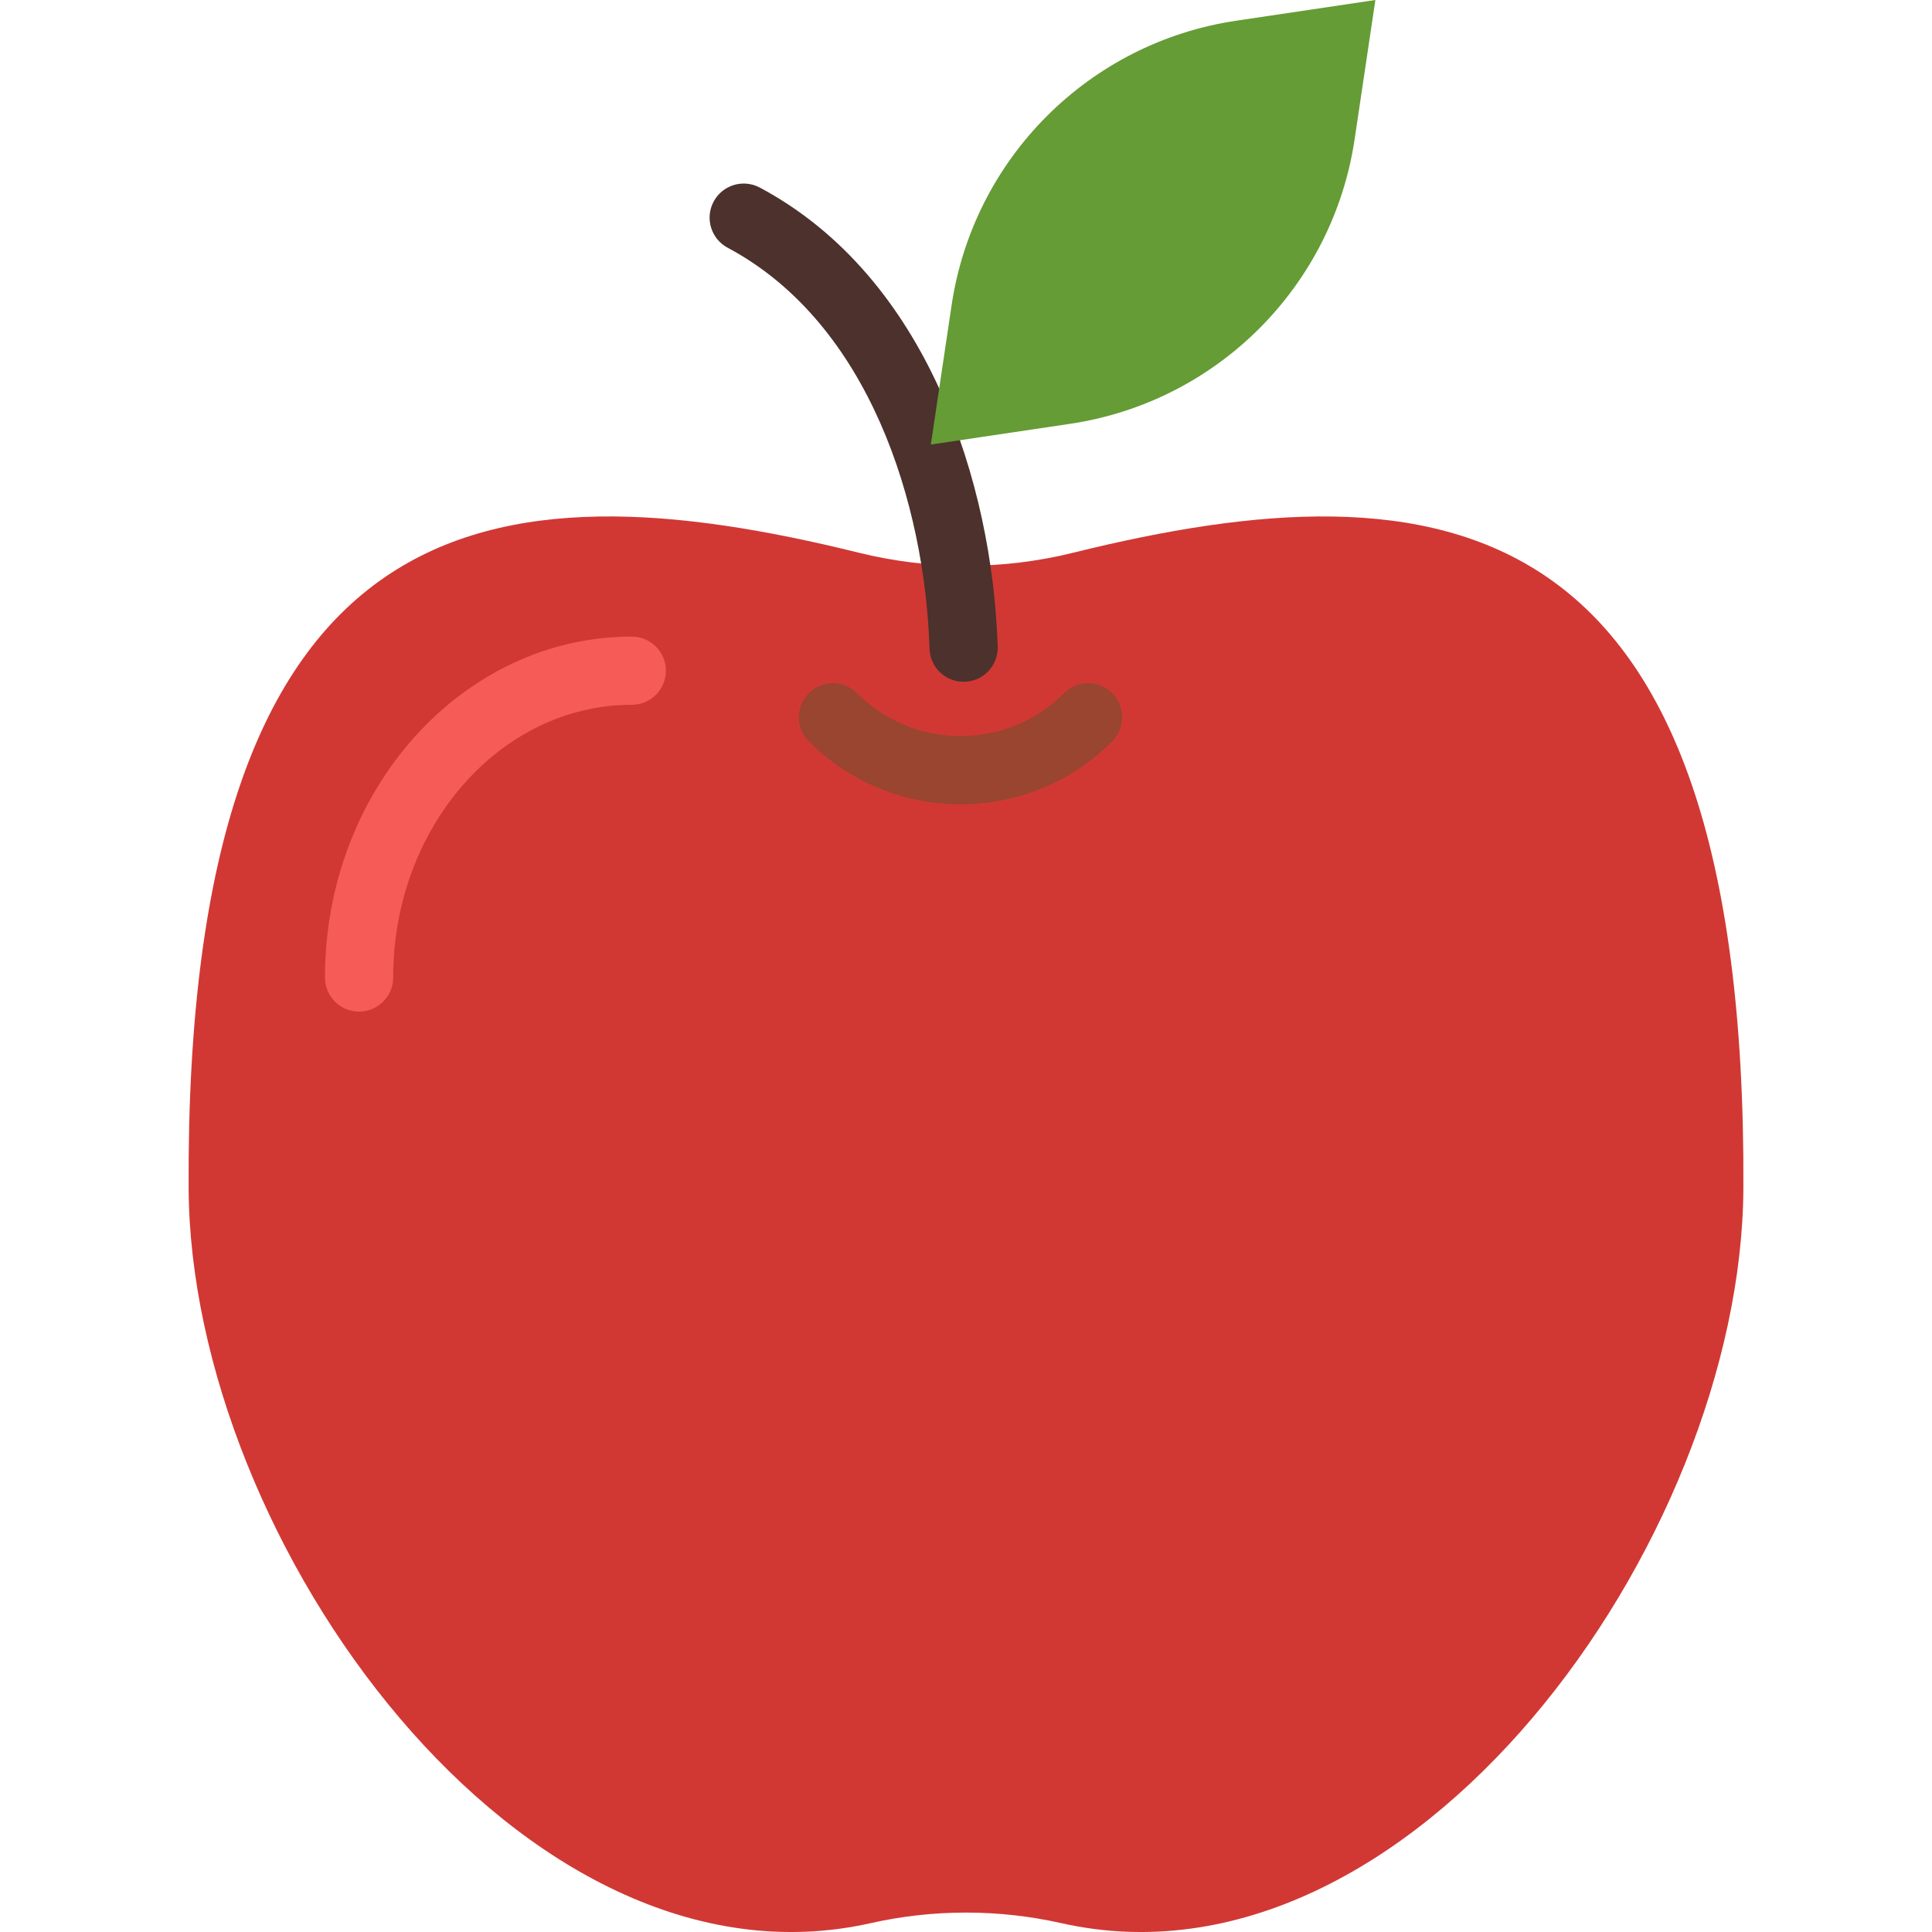
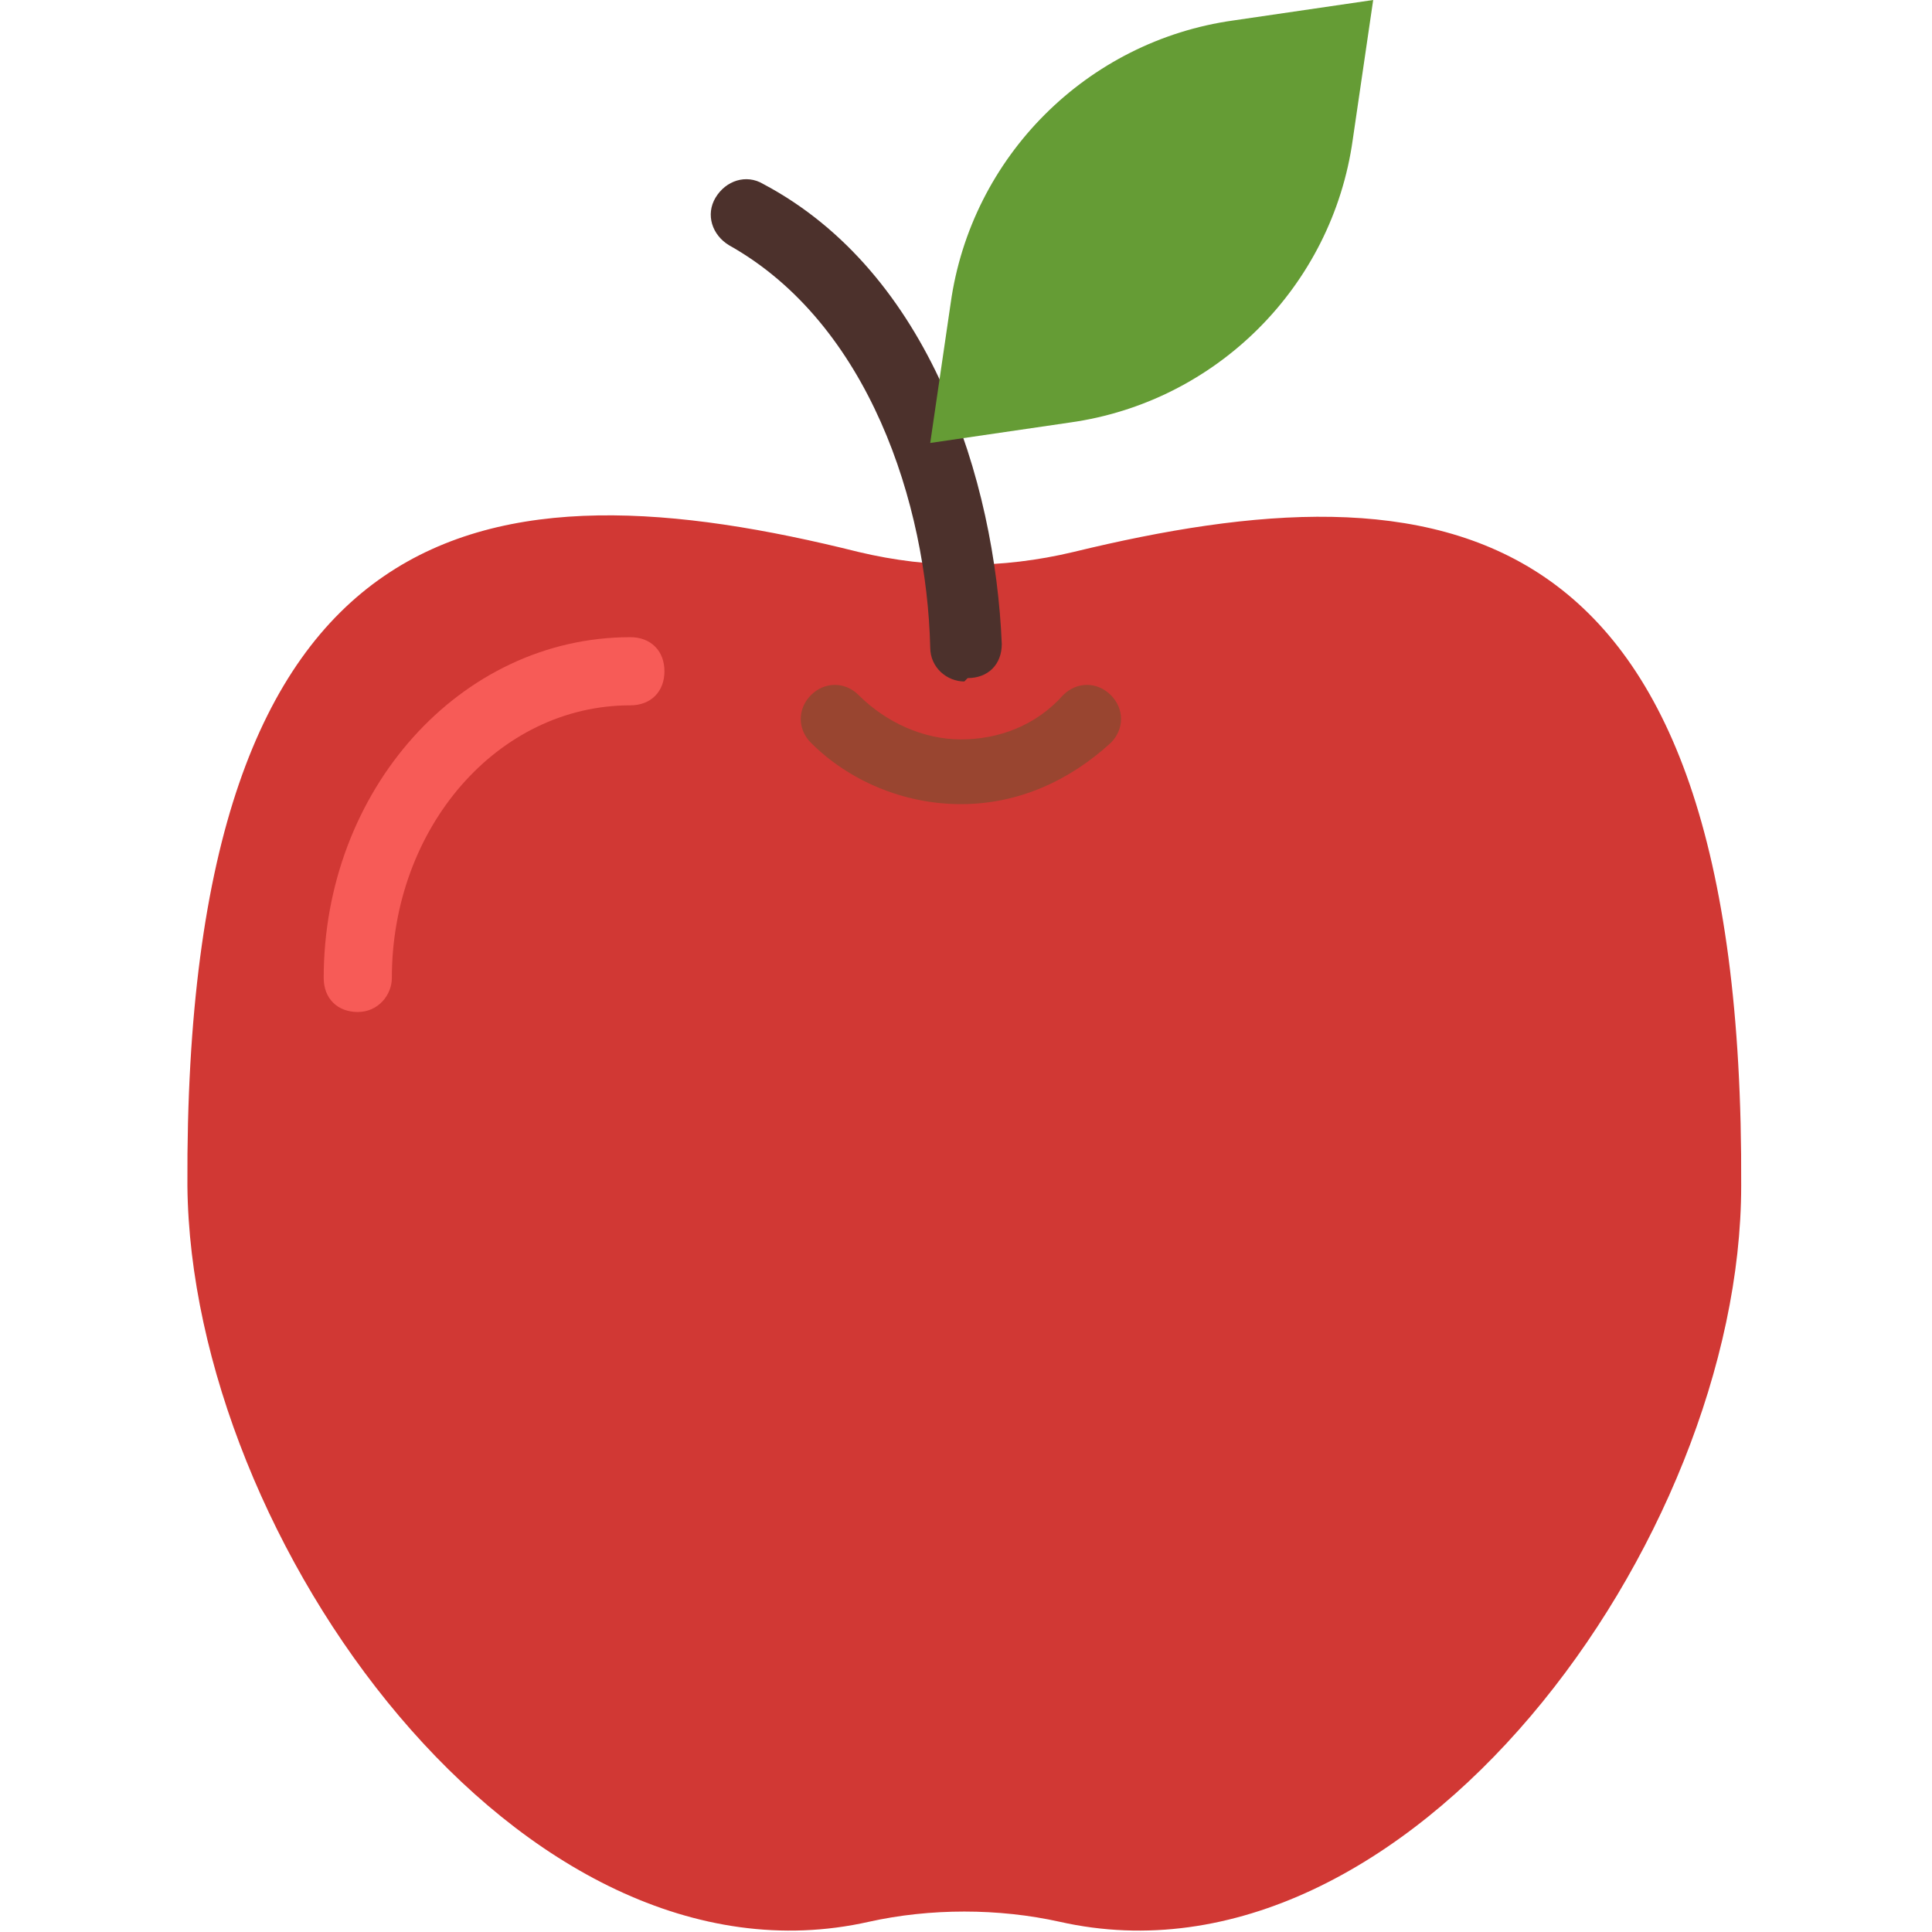
- <svg xmlns="http://www.w3.org/2000/svg" version="1.1" id="Capa_1" x="0px" y="0px" viewBox="0 0 56.673 56.673" style="enable-background:new 0 0 56.673 56.673;" xml:space="preserve">
-   <g>
-     <path style="fill:#D13834;" d="M31.483,16.213c-2.065,0.511-4.227,0.511-6.292,0c-10.756-2.66-19.762-1.64-19.658,18.643   c0.053,10.39,9.783,23.862,20.009,21.557c1.834-0.413,3.755-0.413,5.589,0c10.226,2.305,19.956-11.167,20.009-21.557   C51.244,14.574,42.239,13.553,31.483,16.213z" />
-     <path style="fill:#F75B57;" d="M10.533,29.674c-0.553,0-1-0.448-1-1c0-5.514,4.037-10,9-10c0.553,0,1,0.448,1,1s-0.447,1-1,1   c-3.859,0-7,3.589-7,8C11.533,29.226,11.085,29.674,10.533,29.674z" />
-     <path style="fill:#4C312C;" d="M28.265,19.999c-0.537,0-0.981-0.427-0.998-0.968c-0.135-4.232-1.761-9.545-5.922-11.764   c-0.487-0.26-0.672-0.865-0.412-1.353c0.261-0.487,0.864-0.672,1.354-0.412c4.914,2.62,6.827,8.673,6.979,13.465   c0.018,0.552-0.415,1.014-0.968,1.031C28.286,19.999,28.276,19.999,28.265,19.999z" />
-     <path style="fill:#994530;" d="M28.176,23.592c-1.68,0-3.261-0.655-4.45-1.845c-0.391-0.39-0.391-1.023,0-1.414   s1.023-0.391,1.414,0c0.812,0.812,1.891,1.259,3.036,1.259s2.224-0.447,3.035-1.259c0.391-0.391,1.023-0.391,1.414,0   c0.391,0.39,0.391,1.023,0,1.414C31.436,22.937,29.856,23.592,28.176,23.592z" />
-     <path style="fill:#659C35;" d="M27.305,13.04l0.609-4.086c0.643-4.315,4.031-7.703,8.346-8.346L40.345,0l-0.609,4.086   c-0.643,4.315-4.031,7.703-8.346,8.346L27.305,13.04z" />
-   </g>
-   <g>
- </g>
-   <g>
- </g>
-   <g>
- </g>
-   <g>
- </g>
-   <g>
- </g>
-   <g>
- </g>
-   <g>
- </g>
-   <g>
- </g>
-   <g>
- </g>
-   <g>
- </g>
-   <g>
- </g>
-   <g>
- </g>
-   <g>
- </g>
-   <g>
- </g>
-   <g>
- </g>
+ <svg xmlns="http://www.w3.org/2000/svg" viewBox="0 0 56.7 56.7">
+   <path d="M31.5 16.2c-2.1 0.5-4.2 0.5-6.3 0 -10.8-2.7-19.8-1.6-19.7 18.6 0.1 10.4 9.8 23.9 20 21.6 1.8-0.4 3.8-0.4 5.6 0 10.2 2.3 20-11.2 20-21.6C51.2 14.6 42.2 13.6 31.5 16.2z" fill="#D13834" />
+   <path d="M10.5 29.7c-0.6 0-1-0.4-1-1 0-5.5 4-10 9-10 0.6 0 1 0.4 1 1s-0.4 1-1 1c-3.9 0-7 3.6-7 8C11.5 29.2 11.1 29.7 10.5 29.7z" fill="#F75B57" />
+   <path d="M28.3 20c-0.5 0-1-0.4-1-1 -0.1-4.2-1.8-9.5-5.9-11.8 -0.5-0.3-0.7-0.9-0.4-1.4 0.3-0.5 0.9-0.7 1.4-0.4 4.9 2.6 6.8 8.7 7 13.5 0 0.6-0.4 1-1 1C28.3 20 28.3 20 28.3 20z" fill="#4C312C" />
+   <path d="M28.2 23.6c-1.7 0-3.3-0.7-4.4-1.8 -0.4-0.4-0.4-1 0-1.4s1-0.4 1.4 0c0.8 0.8 1.9 1.3 3 1.3s2.2-0.4 3-1.3c0.4-0.4 1-0.4 1.4 0 0.4 0.4 0.4 1 0 1.4C31.4 22.9 29.9 23.6 28.2 23.6z" fill="#994530" />
+   <path d="M27.3 13l0.6-4.1c0.6-4.3 4-7.7 8.3-8.3L40.3 0l-0.6 4.1c-0.6 4.3-4 7.7-8.3 8.3L27.3 13z" fill="#659C35" />
</svg>
